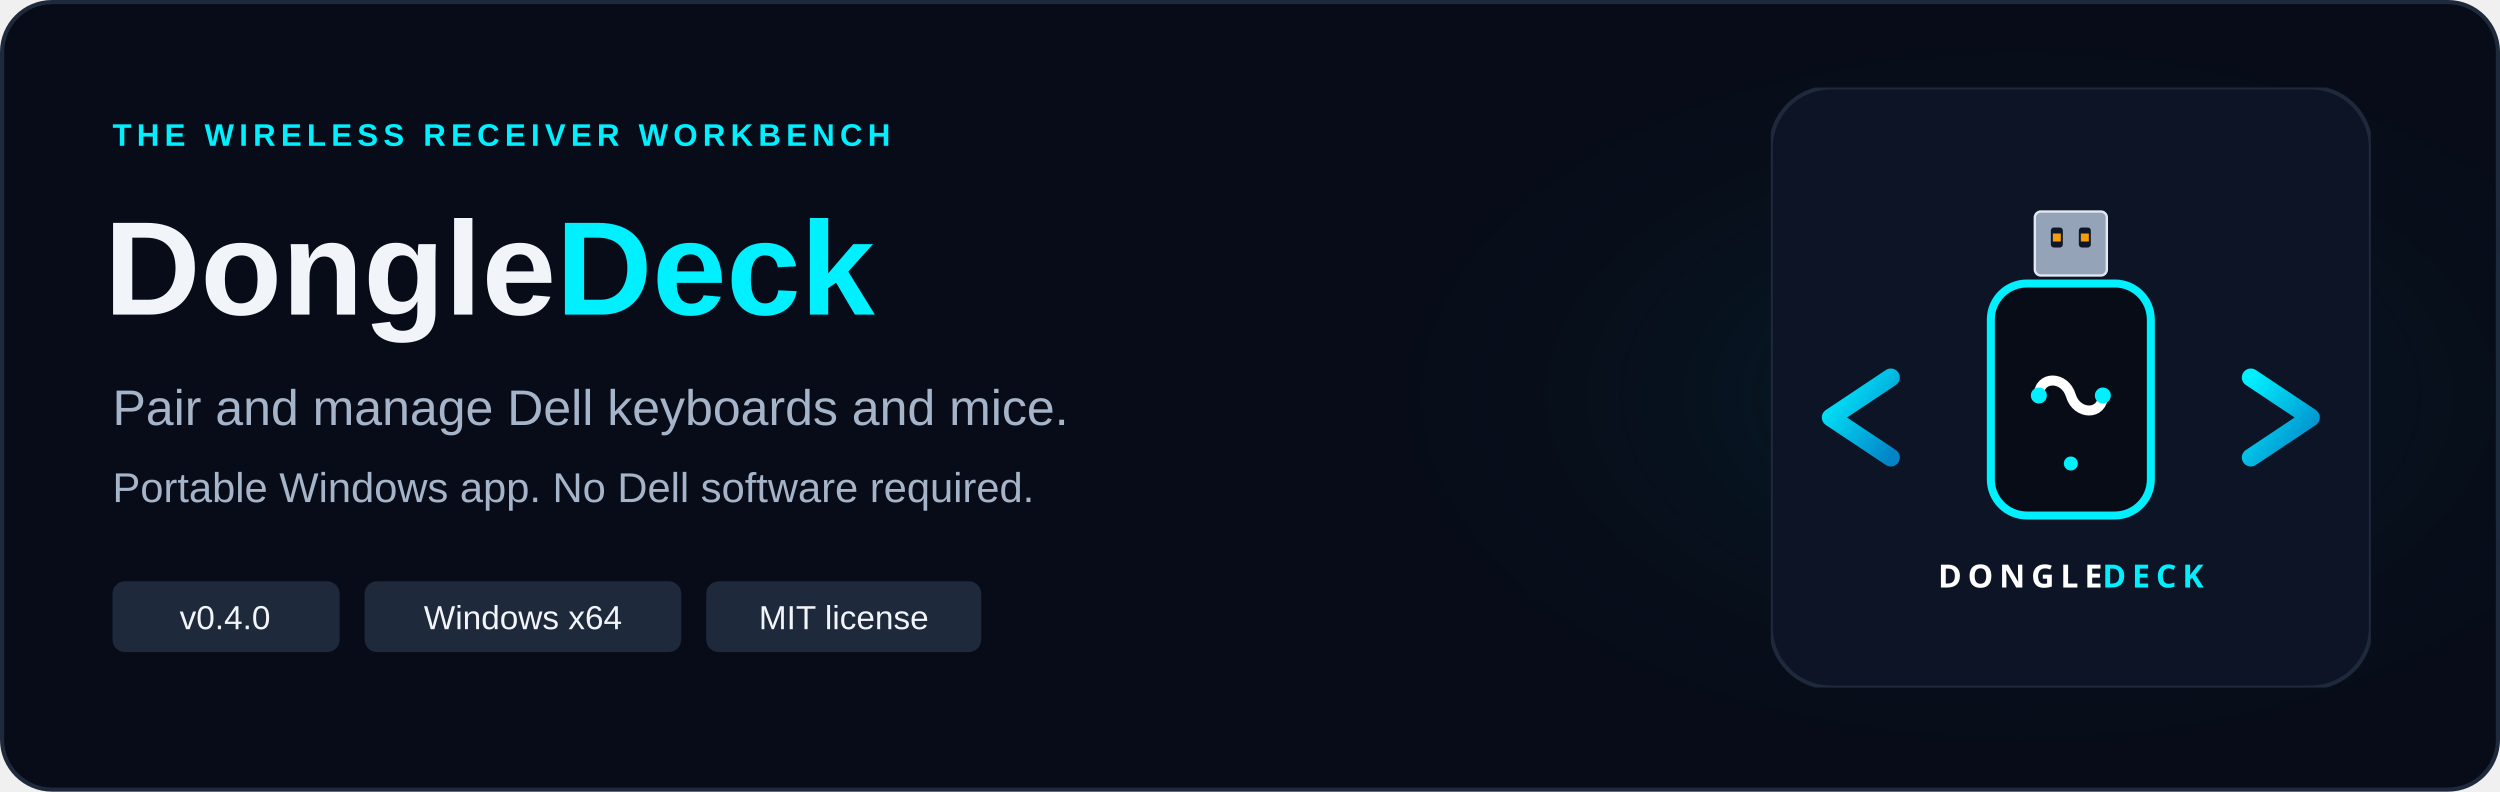
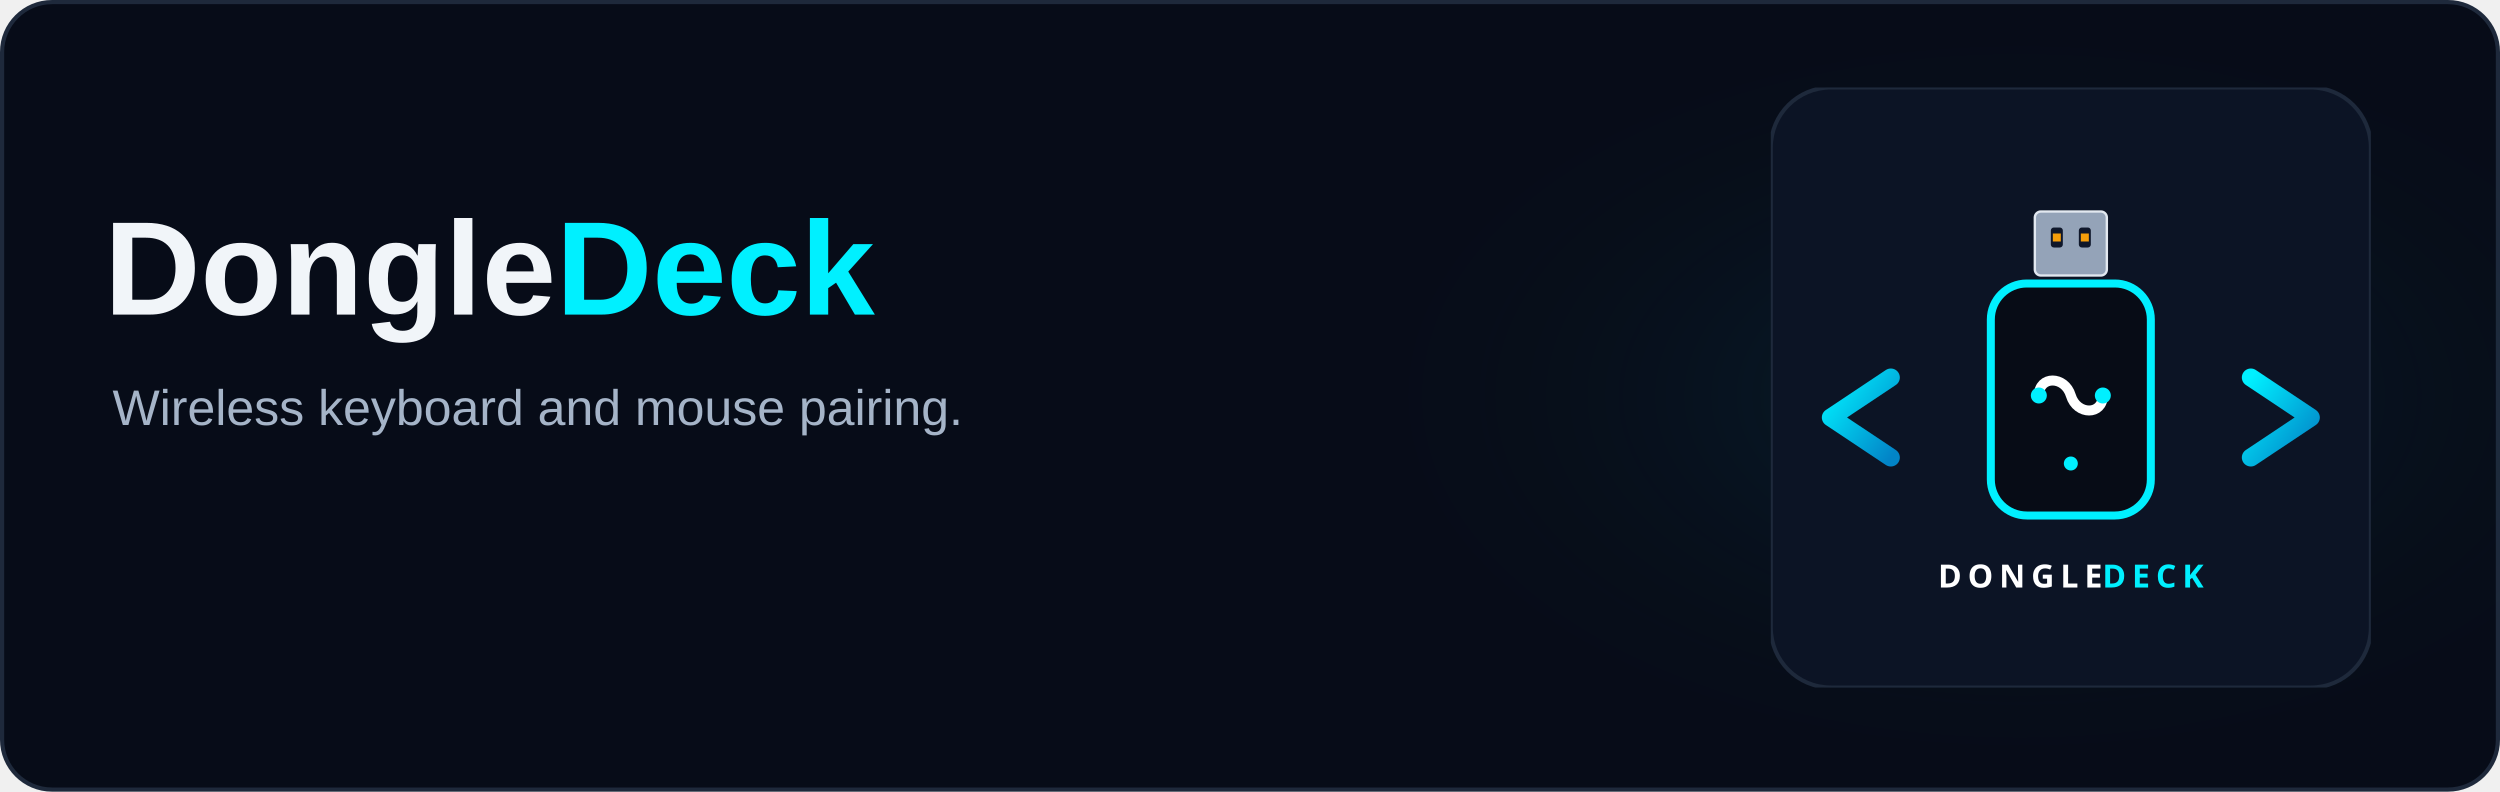
<svg xmlns="http://www.w3.org/2000/svg" width="1200" height="380" viewBox="0 0 1200 380">
  <defs>
    <radialGradient id="wash">
      <stop stop-color="#00F0FF" stop-opacity=".10" />
      <stop offset="1" stop-color="#070C18" stop-opacity="0" />
    </radialGradient>
  </defs>
  <rect x="1" y="1" width="1198" height="378" rx="24" fill="#070C18" stroke="#1E293B" stroke-width="2" />
  <ellipse cx="970" cy="190" rx="330" ry="188" fill="url(#wash)" />
  <g font-family="Segoe UI, Arial, sans-serif">
-     <text x="54" y="70" font-size="15" font-weight="600" letter-spacing="2.5" fill="#00F0FF">THE WIRELESS RECEIVER WORKBENCH</text>
    <text x="50" y="151" font-size="64" font-weight="750" fill="#F1F5F9">Dongle<tspan fill="#00F0FF">Deck</tspan>
    </text>
-     <text x="54" y="204" font-size="24" fill="#A5B4C8">Pair and manage Dell keyboards and mice.</text>
-     <text x="54" y="241" font-size="20" fill="#A5B4C8">Portable Windows app. No Dell software required.</text>
-     <rect x="54" y="279" width="109" height="34" rx="6" fill="#1E293B" />
-     <text x="108" y="302" text-anchor="middle" font-size="16" fill="#F1F5F9">v0.4.0</text>
-     <rect x="175" y="279" width="152" height="34" rx="6" fill="#1E293B" />
-     <text x="251" y="302" text-anchor="middle" font-size="16" fill="#F1F5F9">Windows x64</text>
-     <rect x="339" y="279" width="132" height="34" rx="6" fill="#1E293B" />
-     <text x="405" y="302" text-anchor="middle" font-size="16" fill="#F1F5F9">MIT license</text>
+     <text x="54" y="204" font-size="24" fill="#A5B4C8">Wireless keyboard and mouse pairing.</text>
  </g>
  <svg x="850" y="42" width="288" height="288" viewBox="0 0 300 300">
    <defs>
      <linearGradient id="bHero" x1="0%" y1="0%" x2="100%" y2="100%">
        <stop offset="0%" stop-color="#00F0FF" />
        <stop offset="100%" stop-color="#0284C7" />
      </linearGradient>
    </defs>
    <rect width="300" height="300" rx="30" fill="#0C1425" stroke="#1E293B" stroke-width="2" />
    <path d="M 60 145 L 30 165 L 60 185" fill="none" stroke="url(#bHero)" stroke-width="9" stroke-linecap="round" stroke-linejoin="round" />
    <path d="M 240 145 L 270 165 L 240 185" fill="none" stroke="url(#bHero)" stroke-width="9" stroke-linecap="round" stroke-linejoin="round" />
    <g transform="translate(150, 90)">
      <rect x="-18" y="-28" width="36" height="32" rx="3" fill="#94A3B8" stroke="#E2E8F0" stroke-width="1.2" />
      <rect x="-10" y="-20" width="6" height="10" rx="1.5" fill="#0F172A" />
      <rect x="4" y="-20" width="6" height="10" rx="1.5" fill="#0F172A" />
      <rect x="-9" y="-17" width="4" height="4" fill="#F59E0B" />
      <rect x="5" y="-17" width="4" height="4" fill="#F59E0B" />
    </g>
    <rect x="110" y="98" width="80" height="116" rx="18" fill="#070C16" stroke="#00F0FF" stroke-width="4" />
    <g transform="translate(150, 154)">
      <path d="M -16 0 C -16 -10, -3 -10, 0 0 C 3 10, 16 10, 16 0" fill="none" stroke="#FFFFFF" stroke-width="5" stroke-linecap="round" />
      <circle cx="-16" cy="0" r="4" fill="#00F0FF" />
      <circle cx="16" cy="0" r="4" fill="#00F0FF" />
    </g>
    <circle cx="150" cy="188" r="3.5" fill="#00F0FF" />
    <text x="150" y="250" text-anchor="middle" font-family="'Plus Jakarta Sans', sans-serif" font-weight="900" font-size="16" letter-spacing="3" fill="#FFFFFF">DONGLE<tspan fill="#00F0FF">DECK</tspan>
    </text>
  </svg>
</svg>
